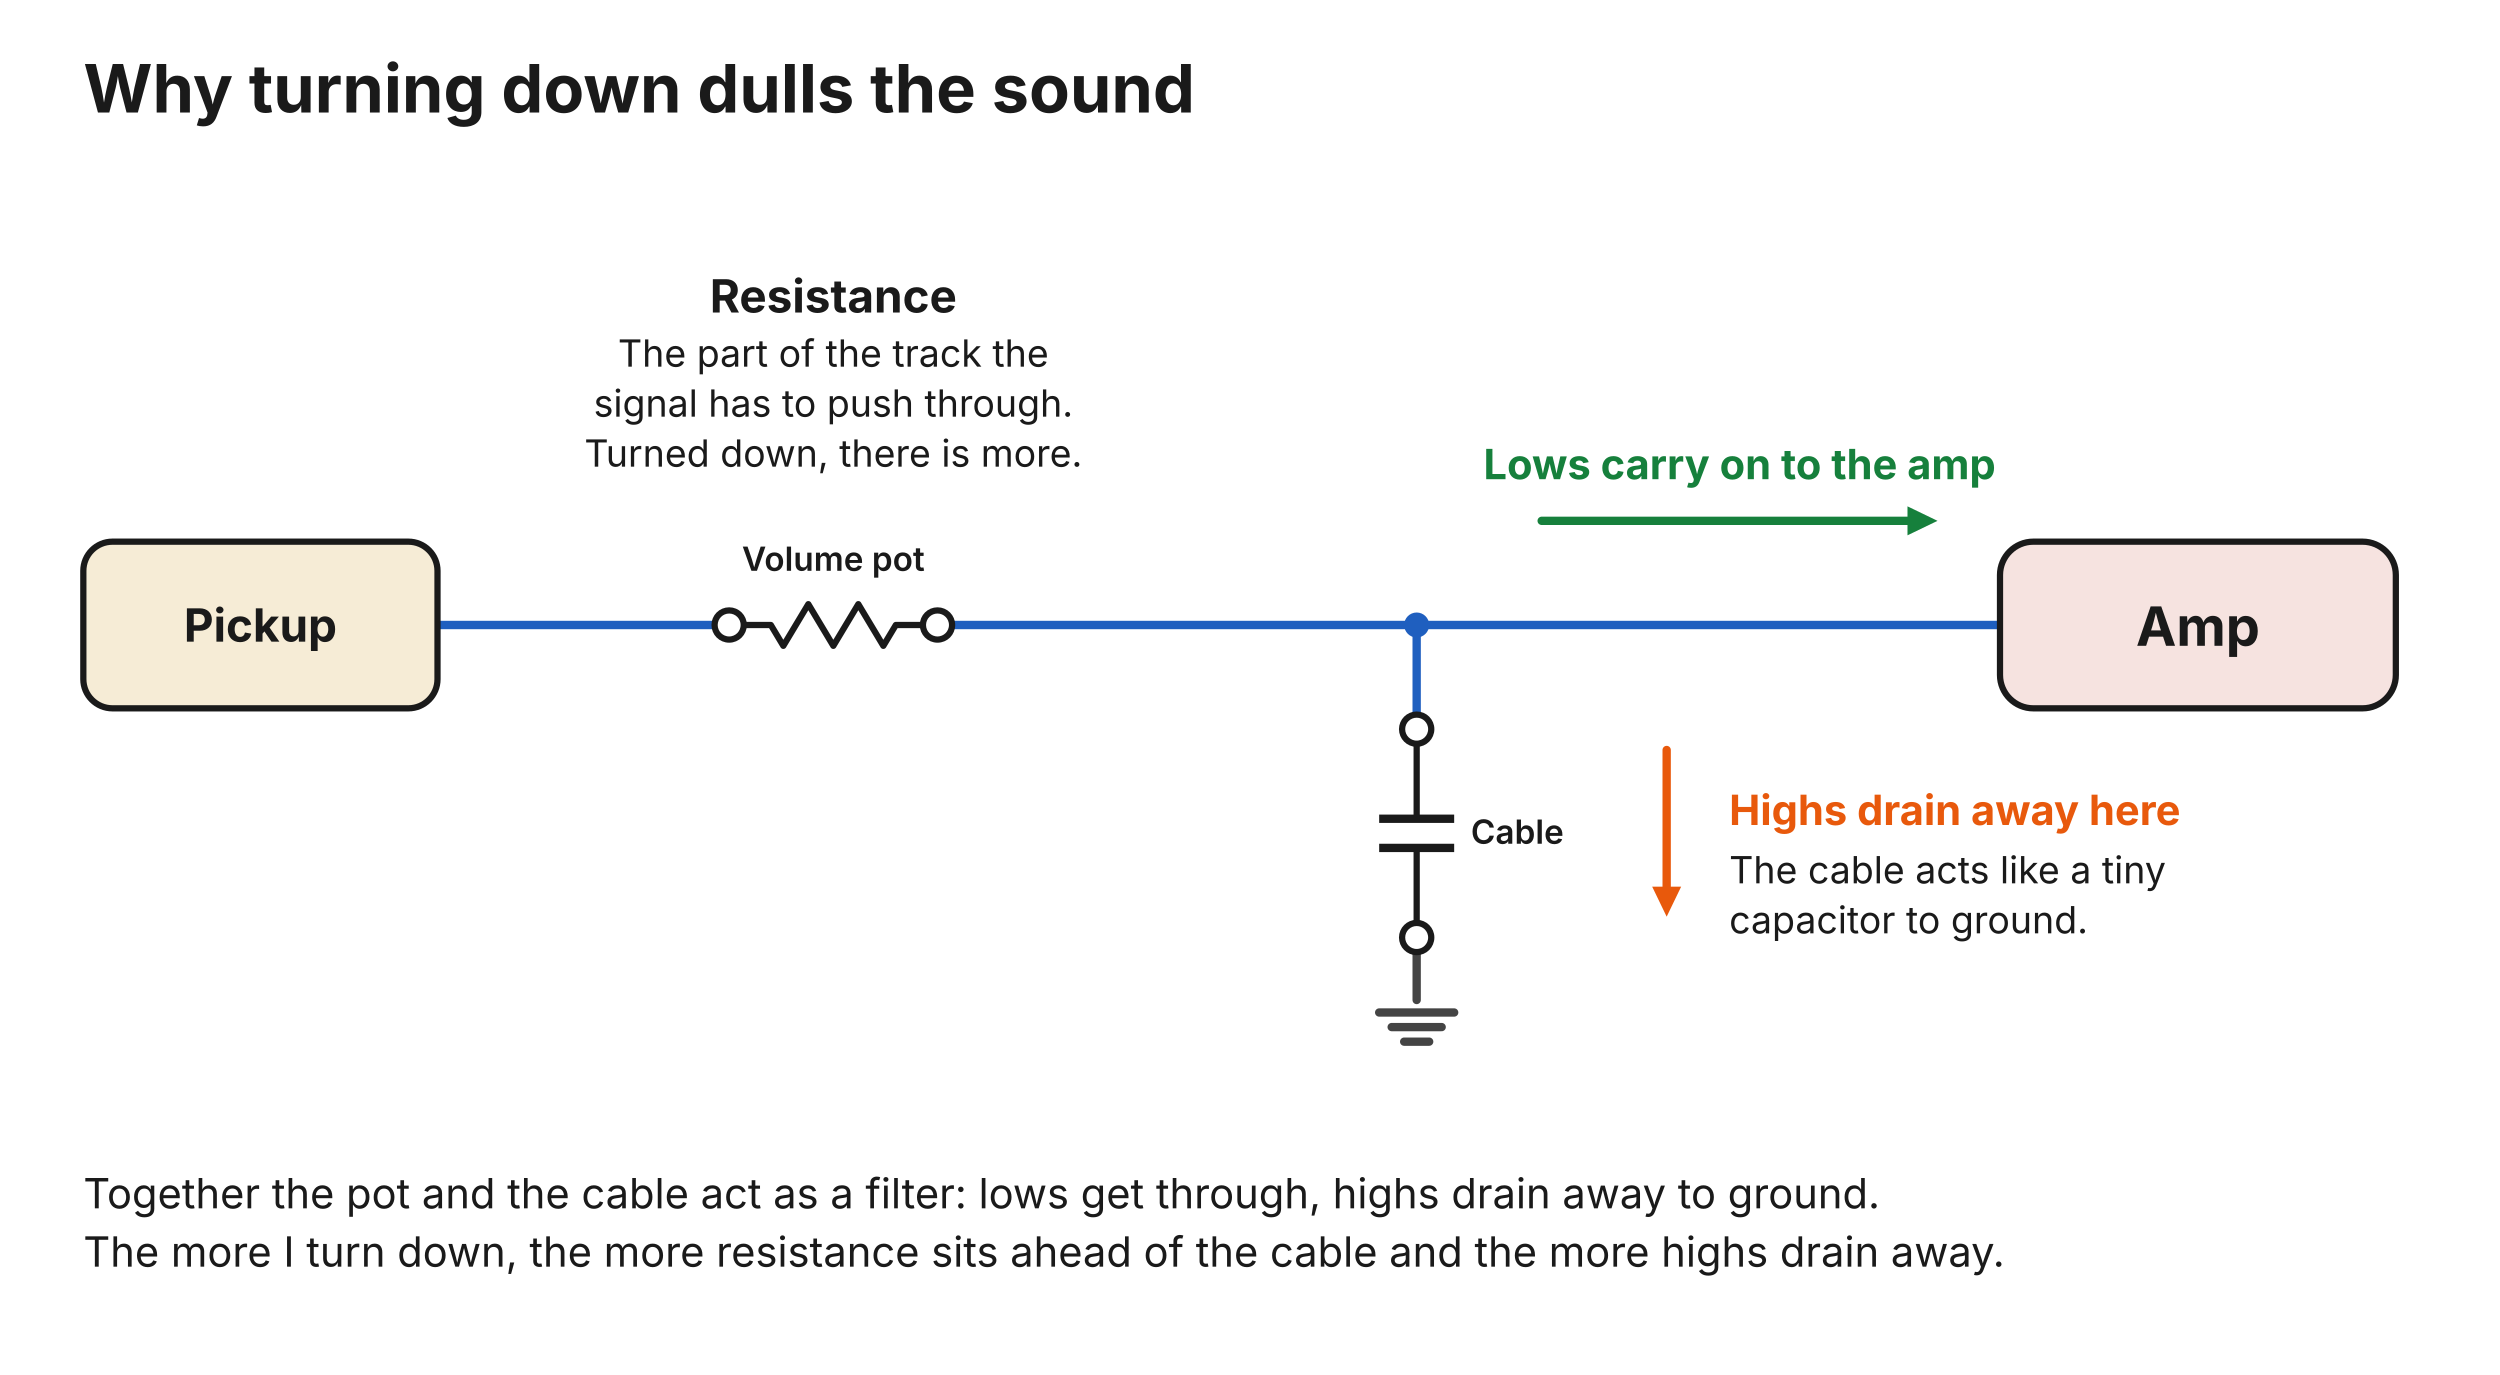
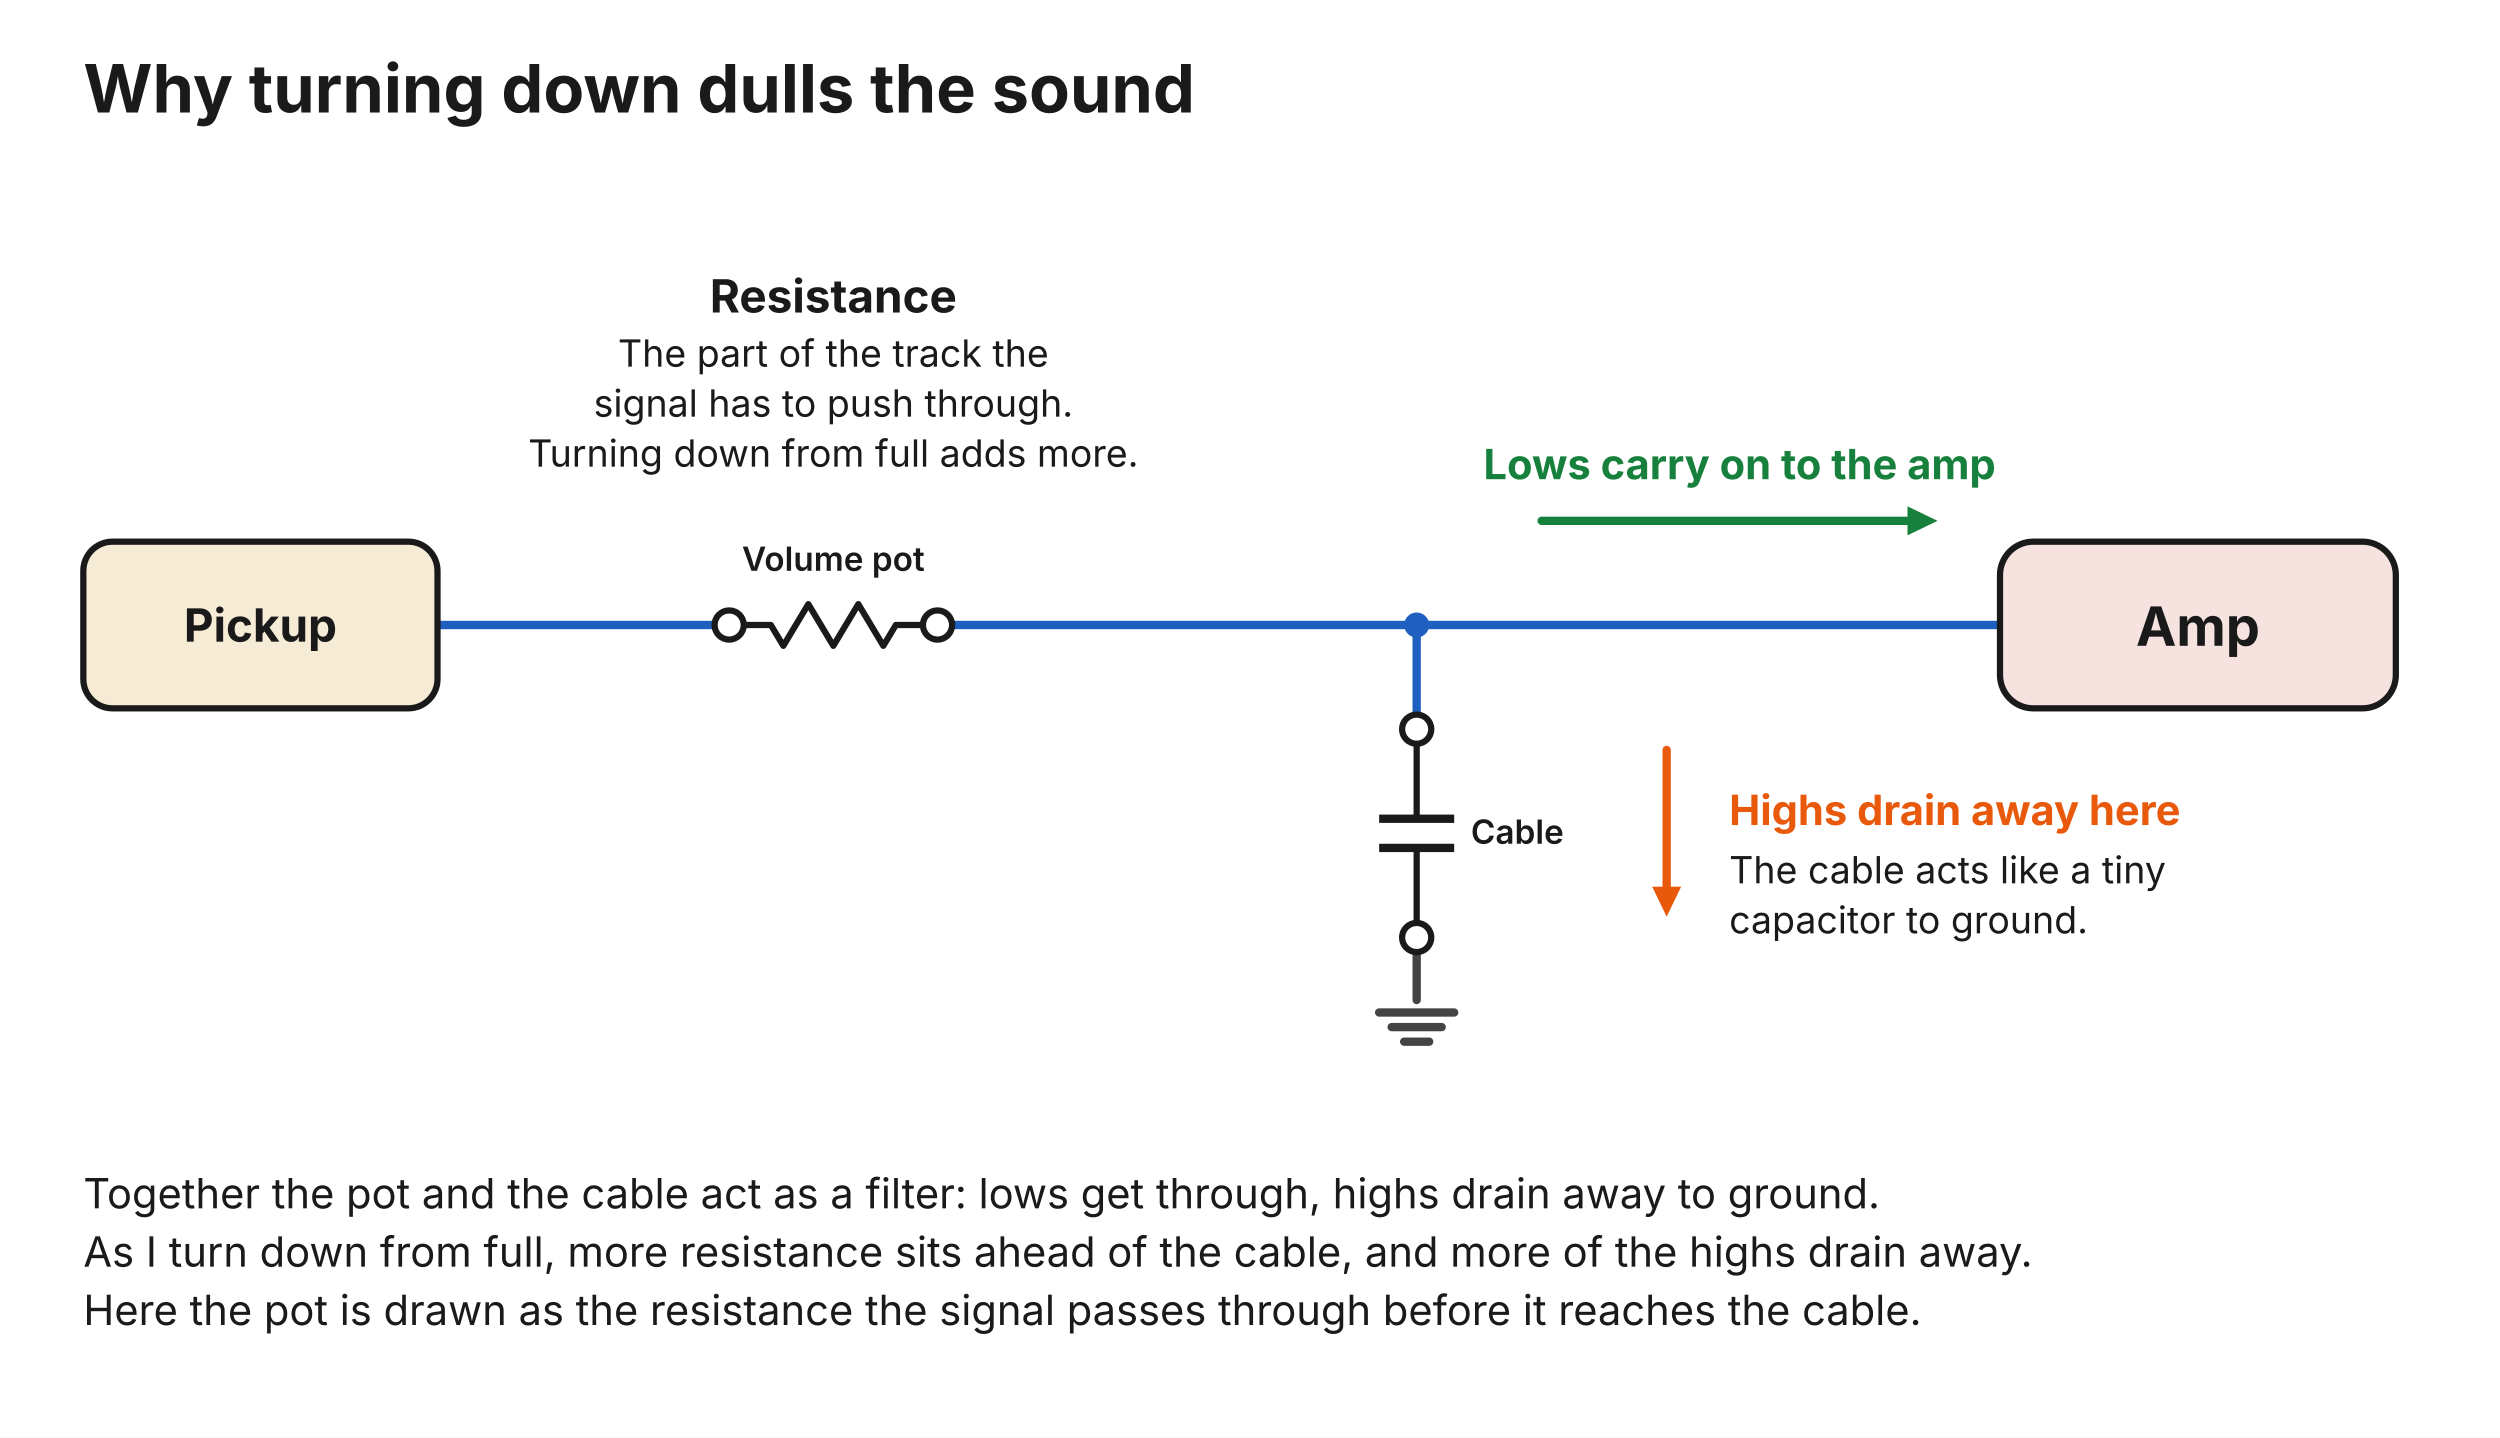
- <svg xmlns="http://www.w3.org/2000/svg" viewBox="0 0 1200 660" width="1200" height="660" role="img" aria-label="Why turning down dulls the sound">
-   <rect width="1200" height="660" fill="#ffffff" />
+ <svg xmlns="http://www.w3.org/2000/svg" viewBox="0 0 1200 690" width="1200" height="690" role="img" aria-label="Why turning down dulls the sound">
+   <rect width="1200" height="690" fill="#ffffff" />
  <text x="40" y="54" font-size="32" font-weight="700" text-anchor="start" fill="#1a1a1a" font-family="Inter, Helvetica, Arial, sans-serif">Why turning down dulls the sound</text>
  <polyline data-wire="1" data-net="BUS" points="210,300 350,300" fill="none" stroke="#1f5fbf" stroke-width="4" stroke-linejoin="round" stroke-linecap="round" />
  <polyline data-wire="1" data-net="BUS" points="450,300 960,300" fill="none" stroke="#1f5fbf" stroke-width="4" stroke-linejoin="round" stroke-linecap="round" />
  <circle data-dot="1" cx="680" cy="300" r="6" fill="#1f5fbf" />
  <polyline data-wire="1" data-net="BUS" points="680,300 680,350" fill="none" stroke="#1f5fbf" stroke-width="4" stroke-linejoin="round" stroke-linecap="round" />
  <polyline data-wire="1" data-net="GND" points="680,450 680,480" fill="none" stroke="#444444" stroke-width="4" stroke-linejoin="round" stroke-linecap="round" />
  <rect x="40" y="260" width="170" height="80" rx="14" fill="#f6ecd6" stroke="#1a1a1a" stroke-width="3" />
  <text x="125" y="308" font-size="22" font-weight="700" text-anchor="middle" fill="#1a1a1a" font-family="Inter, Helvetica, Arial, sans-serif">Pickup</text>
  <g data-part="RES">
    <polyline points="350,300 370,300 376,310 388,290 400,310 412,290 424,310 430,300 450,300" fill="none" stroke="#1a1a1a" stroke-width="3" stroke-linejoin="round" />
    <circle data-terminal="RES.1" cx="350" cy="300" r="7" fill="#ffffff" stroke="#1a1a1a" stroke-width="3" />
    <circle data-terminal="RES.2" cx="450" cy="300" r="7" fill="#ffffff" stroke="#1a1a1a" stroke-width="3" />
    <text x="400" y="274" font-size="16" font-weight="600" text-anchor="middle" fill="#1a1a1a" stroke="#ffffff" stroke-width="5" stroke-linejoin="round" paint-order="stroke" font-family="Inter, Helvetica, Arial, sans-serif">Volume pot</text>
  </g>
  <g data-part="CAB">
    <line x1="680" y1="350" x2="680" y2="393" stroke="#1a1a1a" stroke-width="3" />
    <line x1="680" y1="407" x2="680" y2="450" stroke="#1a1a1a" stroke-width="3" />
    <line x1="662" y1="393" x2="698" y2="393" stroke="#1a1a1a" stroke-width="4" />
    <line x1="662" y1="407" x2="698" y2="407" stroke="#1a1a1a" stroke-width="4" />
    <circle data-terminal="CAB.1" cx="680" cy="350" r="7" fill="#ffffff" stroke="#1a1a1a" stroke-width="3" />
    <circle data-terminal="CAB.2" cx="680" cy="450" r="7" fill="#ffffff" stroke="#1a1a1a" stroke-width="3" />
    <text x="706" y="405" font-size="16" font-weight="600" text-anchor="start" fill="#1a1a1a" stroke="#ffffff" stroke-width="5" stroke-linejoin="round" paint-order="stroke" font-family="Inter, Helvetica, Arial, sans-serif">Cable</text>
  </g>
  <line x1="662" y1="486" x2="698" y2="486" stroke="#444444" stroke-width="4" stroke-linecap="round" />
  <line x1="668" y1="493" x2="692" y2="493" stroke="#444444" stroke-width="4" stroke-linecap="round" />
  <line x1="674" y1="500" x2="686" y2="500" stroke="#444444" stroke-width="4" stroke-linecap="round" />
  <rect x="960" y="260" width="190" height="80" rx="16" fill="#f6e3e0" stroke="#1a1a1a" stroke-width="3" />
  <text x="1055" y="310" font-size="26" font-weight="700" text-anchor="middle" fill="#1a1a1a" font-family="Inter, Helvetica, Arial, sans-serif">Amp</text>
  <text x="400" y="150" font-size="22" font-weight="700" text-anchor="middle" fill="#1a1a1a" font-family="Inter, Helvetica, Arial, sans-serif">Resistance</text>
  <text x="400" y="176" font-size="18" font-weight="400" text-anchor="middle" fill="#1a1a1a" font-family="Inter, Helvetica, Arial, sans-serif">The part of the track the</text>
  <text x="400" y="200" font-size="18" font-weight="400" text-anchor="middle" fill="#1a1a1a" font-family="Inter, Helvetica, Arial, sans-serif">signal has to push through.</text>
-   <text x="400" y="224" font-size="18" font-weight="400" text-anchor="middle" fill="#1a1a1a" font-family="Inter, Helvetica, Arial, sans-serif">Turned down, there is more.</text>
+   <text x="400" y="224" font-size="18" font-weight="400" text-anchor="middle" fill="#1a1a1a" font-family="Inter, Helvetica, Arial, sans-serif">Turning down from full adds more.</text>
  <line x1="800" y1="360" x2="800" y2="430" stroke="#e8590c" stroke-width="4" stroke-linecap="round" />
  <polygon points="800,440 793.041,425.593 806.959,425.593" fill="#e8590c" />
  <text x="830" y="396" font-size="20" font-weight="700" text-anchor="start" fill="#e8590c" font-family="Inter, Helvetica, Arial, sans-serif">Highs drain away here</text>
  <text x="830" y="424" font-size="18" font-weight="400" text-anchor="start" fill="#1a1a1a" font-family="Inter, Helvetica, Arial, sans-serif">The cable acts like a tiny</text>
  <text x="830" y="448" font-size="18" font-weight="400" text-anchor="start" fill="#1a1a1a" font-family="Inter, Helvetica, Arial, sans-serif">capacitor to ground.</text>
  <line x1="740" y1="250" x2="920" y2="250" stroke="#16803c" stroke-width="4" stroke-linecap="round" />
  <polygon points="930,250 915.593,256.959 915.593,243.041" fill="#16803c" />
  <text x="835" y="230" font-size="20" font-weight="700" text-anchor="middle" fill="#16803c" font-family="Inter, Helvetica, Arial, sans-serif">Lows carry on to the amp</text>
  <text x="40" y="580" font-size="20" font-weight="400" text-anchor="start" fill="#1a1a1a" font-family="Inter, Helvetica, Arial, sans-serif">Together the pot and the cable act as a filter: lows get through, highs drain away to ground.</text>
-   <text x="40" y="608" font-size="20" font-weight="400" text-anchor="start" fill="#1a1a1a" font-family="Inter, Helvetica, Arial, sans-serif">The more I turn down, the more resistance sits ahead of the cable and the more highs drain away.</text>
+   <text x="40" y="608" font-size="20" font-weight="400" text-anchor="start" fill="#1a1a1a" font-family="Inter, Helvetica, Arial, sans-serif">As I turn down from full, more resistance sits ahead of the cable, and more of the highs drain away.</text>
+   <text x="40" y="636" font-size="20" font-weight="400" text-anchor="start" fill="#1a1a1a" font-family="Inter, Helvetica, Arial, sans-serif">Here the pot is drawn as the resistance the signal passes through before it reaches the cable.</text>
</svg>
